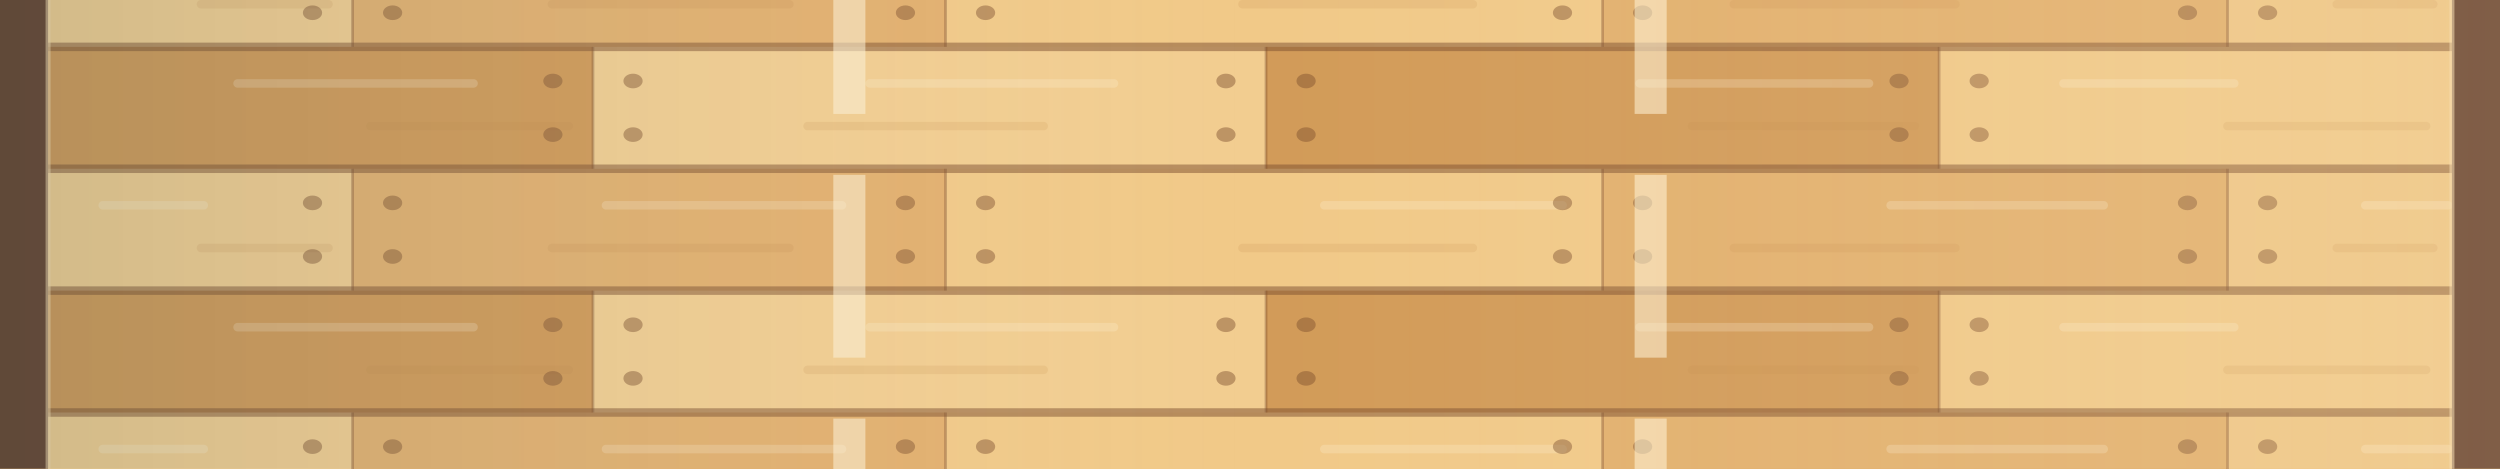
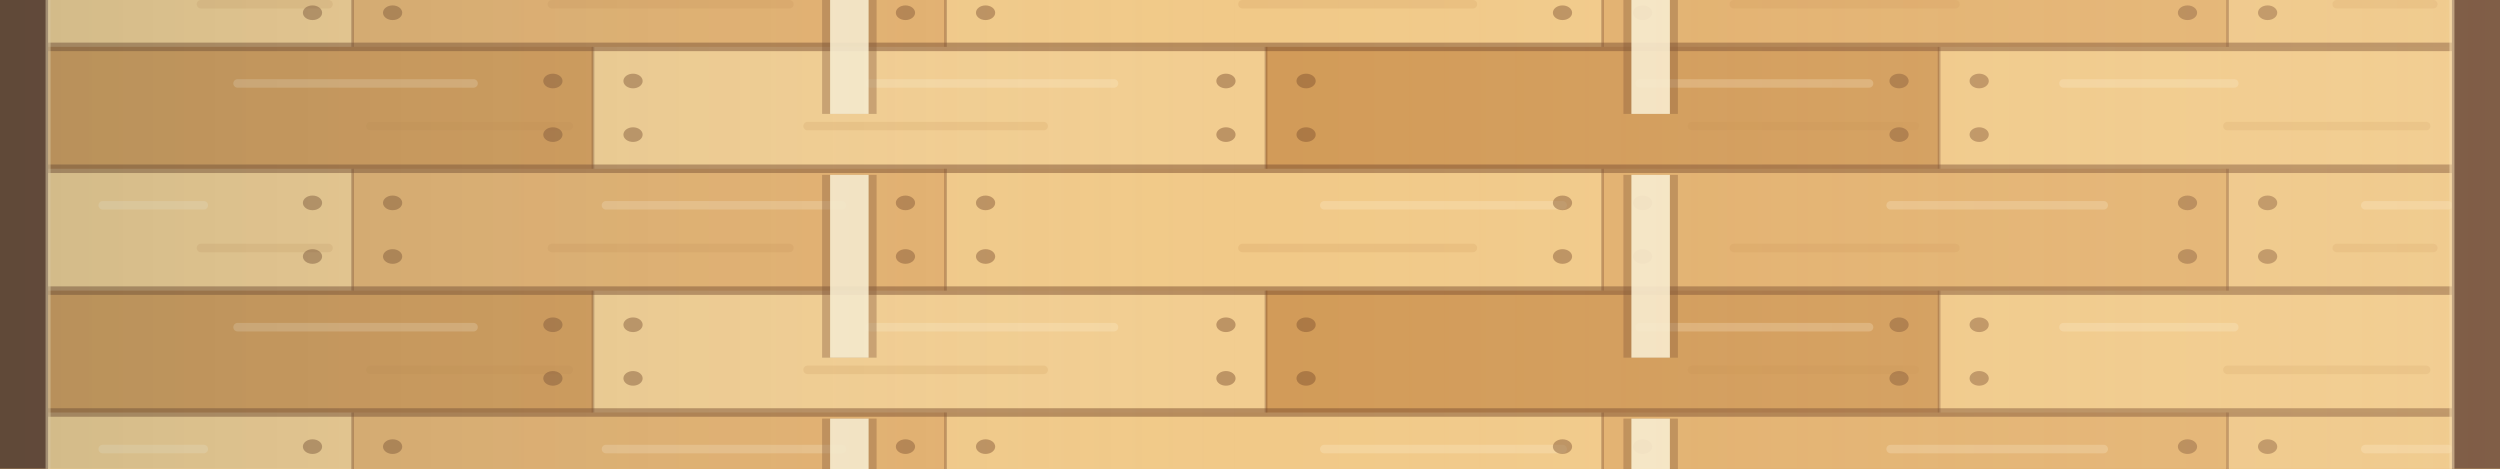
<svg xmlns="http://www.w3.org/2000/svg" width="816" height="153" viewBox="0 0 816 153">
  <rect width="816" height="153" fill="#E2AF6C" />
  <rect x="0" y="-64.26" width="193.54" height="40.38" fill="#d29a57" />
  <rect x="193.54" y="-64.26" width="219.69" height="40.38" fill="#f2cd90" />
  <rect x="413.23" y="-64.26" width="219.69" height="40.38" fill="#d29b58" />
  <rect x="632.92" y="-64.26" width="183.08" height="40.38" fill="#f0c887" />
  <rect x="0" y="-24.48" width="115.08" height="40.38" fill="#f2cc8e" />
  <rect x="115.08" y="-24.48" width="193.54" height="40.38" fill="#e3b06e" />
  <rect x="308.62" y="-24.48" width="214.46" height="40.38" fill="#f1c988" />
  <rect x="523.08" y="-24.48" width="204" height="40.38" fill="#e2b06d" />
  <rect x="727.08" y="-24.48" width="88.92" height="40.38" fill="#eec584" />
  <rect x="0" y="15.3" width="193.54" height="40.38" fill="#d29a57" />
  <rect x="193.54" y="15.3" width="219.69" height="40.38" fill="#f2cd90" />
  <rect x="413.23" y="15.3" width="219.69" height="40.38" fill="#d29b58" />
  <rect x="632.92" y="15.3" width="183.08" height="40.38" fill="#f0c887" />
  <rect x="0" y="55.08" width="115.08" height="40.38" fill="#f2cc8e" />
  <rect x="115.08" y="55.08" width="193.54" height="40.38" fill="#e3b06e" />
  <rect x="308.62" y="55.08" width="214.46" height="40.38" fill="#f1c988" />
  <rect x="523.08" y="55.08" width="204" height="40.38" fill="#e2b06d" />
  <rect x="727.08" y="55.08" width="88.92" height="40.38" fill="#eec584" />
  <rect x="0" y="94.86" width="193.54" height="40.38" fill="#d29a57" />
  <rect x="193.54" y="94.86" width="219.69" height="40.38" fill="#f2cd90" />
  <rect x="413.23" y="94.86" width="219.69" height="40.38" fill="#d29b58" />
  <rect x="632.92" y="94.86" width="183.08" height="40.38" fill="#f0c887" />
  <rect x="0" y="134.64" width="115.08" height="40.38" fill="#f2cc8e" />
  <rect x="115.08" y="134.64" width="193.54" height="40.38" fill="#e3b06e" />
  <rect x="308.62" y="134.64" width="214.46" height="40.38" fill="#f1c988" />
  <rect x="523.08" y="134.64" width="204" height="40.38" fill="#e2b06d" />
  <rect x="727.08" y="134.64" width="88.92" height="40.38" fill="#eec584" />
  <rect x="0" y="174.42" width="193.54" height="40.38" fill="#d29a57" />
  <rect x="193.54" y="174.42" width="219.69" height="40.38" fill="#f2cd90" />
  <rect x="413.23" y="174.42" width="219.69" height="40.38" fill="#d29b58" />
  <rect x="632.92" y="174.42" width="183.08" height="40.38" fill="#f0c887" />
  <rect x="0" y="214.2" width="115.08" height="40.38" fill="#f2cc8e" />
  <rect x="115.08" y="214.2" width="193.54" height="40.38" fill="#e3b06e" />
  <rect x="308.62" y="214.2" width="214.46" height="40.38" fill="#f1c988" />
  <rect x="523.08" y="214.2" width="204" height="40.38" fill="#e2b06d" />
  <rect x="727.08" y="214.2" width="88.92" height="40.38" fill="#eec584" />
  <path d="M77.54 -52.33H154.57" stroke="#FFF6DE" stroke-opacity="0.22" stroke-width="2.78" stroke-linecap="round" />
  <path d="M120.87 -38.4H185.69" stroke="#BE8448" stroke-opacity="0.16" stroke-width="2.78" stroke-linecap="round" />
  <path d="M283.88 -52.33H363.6" stroke="#FFF6DE" stroke-opacity="0.22" stroke-width="2.78" stroke-linecap="round" />
  <path d="M263.6 -38.4H340.66" stroke="#BE8448" stroke-opacity="0.16" stroke-width="2.78" stroke-linecap="round" />
  <path d="M535.16 -52.33H610.06" stroke="#FFF6DE" stroke-opacity="0.22" stroke-width="2.78" stroke-linecap="round" />
  <path d="M552.25 -38.4H625.08" stroke="#BE8448" stroke-opacity="0.16" stroke-width="2.78" stroke-linecap="round" />
  <path d="M673.52 -52.33H729.26" stroke="#FFF6DE" stroke-opacity="0.22" stroke-width="2.78" stroke-linecap="round" />
  <path d="M727.03 -38.4H791.9" stroke="#BE8448" stroke-opacity="0.16" stroke-width="2.78" stroke-linecap="round" />
  <path d="M33.54 -12.55H66.52" stroke="#FFF6DE" stroke-opacity="0.22" stroke-width="2.78" stroke-linecap="round" />
  <path d="M65.6 1.38H107.23" stroke="#BE8448" stroke-opacity="0.16" stroke-width="2.78" stroke-linecap="round" />
  <path d="M197.79 -12.55H274.82" stroke="#FFF6DE" stroke-opacity="0.22" stroke-width="2.78" stroke-linecap="round" />
  <path d="M180.14 1.38H257.67" stroke="#BE8448" stroke-opacity="0.16" stroke-width="2.78" stroke-linecap="round" />
  <path d="M432.24 -12.55H510.06" stroke="#FFF6DE" stroke-opacity="0.22" stroke-width="2.78" stroke-linecap="round" />
  <path d="M405.53 1.38H480.75" stroke="#BE8448" stroke-opacity="0.16" stroke-width="2.78" stroke-linecap="round" />
  <path d="M617.1 -12.55H686.65" stroke="#FFF6DE" stroke-opacity="0.22" stroke-width="2.78" stroke-linecap="round" />
  <path d="M565.91 1.38H638.26" stroke="#BE8448" stroke-opacity="0.16" stroke-width="2.78" stroke-linecap="round" />
  <path d="M772.03 -12.55H799.11" stroke="#FFF6DE" stroke-opacity="0.22" stroke-width="2.78" stroke-linecap="round" />
  <path d="M762.7 1.38H794.22" stroke="#BE8448" stroke-opacity="0.16" stroke-width="2.78" stroke-linecap="round" />
  <path d="M77.54 27.23H154.57" stroke="#FFF6DE" stroke-opacity="0.22" stroke-width="2.78" stroke-linecap="round" />
  <path d="M120.87 41.16H185.69" stroke="#BE8448" stroke-opacity="0.16" stroke-width="2.78" stroke-linecap="round" />
  <path d="M283.88 27.23H363.6" stroke="#FFF6DE" stroke-opacity="0.22" stroke-width="2.78" stroke-linecap="round" />
  <path d="M263.6 41.16H340.66" stroke="#BE8448" stroke-opacity="0.16" stroke-width="2.78" stroke-linecap="round" />
  <path d="M535.16 27.23H610.06" stroke="#FFF6DE" stroke-opacity="0.22" stroke-width="2.78" stroke-linecap="round" />
  <path d="M552.25 41.16H625.08" stroke="#BE8448" stroke-opacity="0.16" stroke-width="2.78" stroke-linecap="round" />
  <path d="M673.52 27.23H729.26" stroke="#FFF6DE" stroke-opacity="0.22" stroke-width="2.78" stroke-linecap="round" />
  <path d="M727.03 41.16H791.9" stroke="#BE8448" stroke-opacity="0.16" stroke-width="2.78" stroke-linecap="round" />
  <path d="M33.54 67.01H66.52" stroke="#FFF6DE" stroke-opacity="0.22" stroke-width="2.78" stroke-linecap="round" />
  <path d="M65.6 80.94H107.23" stroke="#BE8448" stroke-opacity="0.16" stroke-width="2.78" stroke-linecap="round" />
  <path d="M197.79 67.01H274.82" stroke="#FFF6DE" stroke-opacity="0.22" stroke-width="2.78" stroke-linecap="round" />
  <path d="M180.14 80.94H257.67" stroke="#BE8448" stroke-opacity="0.16" stroke-width="2.78" stroke-linecap="round" />
  <path d="M432.24 67.01H510.06" stroke="#FFF6DE" stroke-opacity="0.22" stroke-width="2.78" stroke-linecap="round" />
  <path d="M405.53 80.94H480.75" stroke="#BE8448" stroke-opacity="0.16" stroke-width="2.78" stroke-linecap="round" />
  <path d="M617.1 67.01H686.65" stroke="#FFF6DE" stroke-opacity="0.22" stroke-width="2.78" stroke-linecap="round" />
  <path d="M565.91 80.94H638.26" stroke="#BE8448" stroke-opacity="0.16" stroke-width="2.78" stroke-linecap="round" />
  <path d="M772.03 67.01H799.11" stroke="#FFF6DE" stroke-opacity="0.22" stroke-width="2.78" stroke-linecap="round" />
  <path d="M762.7 80.94H794.22" stroke="#BE8448" stroke-opacity="0.16" stroke-width="2.78" stroke-linecap="round" />
  <path d="M77.54 106.79H154.57" stroke="#FFF6DE" stroke-opacity="0.22" stroke-width="2.78" stroke-linecap="round" />
  <path d="M120.87 120.72H185.69" stroke="#BE8448" stroke-opacity="0.16" stroke-width="2.78" stroke-linecap="round" />
  <path d="M283.88 106.79H363.6" stroke="#FFF6DE" stroke-opacity="0.22" stroke-width="2.78" stroke-linecap="round" />
  <path d="M263.6 120.72H340.66" stroke="#BE8448" stroke-opacity="0.16" stroke-width="2.78" stroke-linecap="round" />
  <path d="M535.16 106.79H610.06" stroke="#FFF6DE" stroke-opacity="0.22" stroke-width="2.78" stroke-linecap="round" />
  <path d="M552.25 120.72H625.08" stroke="#BE8448" stroke-opacity="0.16" stroke-width="2.78" stroke-linecap="round" />
  <path d="M673.52 106.79H729.26" stroke="#FFF6DE" stroke-opacity="0.22" stroke-width="2.78" stroke-linecap="round" />
  <path d="M727.03 120.72H791.9" stroke="#BE8448" stroke-opacity="0.16" stroke-width="2.78" stroke-linecap="round" />
  <path d="M33.54 146.57H66.52" stroke="#FFF6DE" stroke-opacity="0.22" stroke-width="2.78" stroke-linecap="round" />
  <path d="M65.6 160.5H107.23" stroke="#BE8448" stroke-opacity="0.16" stroke-width="2.78" stroke-linecap="round" />
  <path d="M197.79 146.57H274.82" stroke="#FFF6DE" stroke-opacity="0.22" stroke-width="2.78" stroke-linecap="round" />
  <path d="M180.14 160.5H257.67" stroke="#BE8448" stroke-opacity="0.16" stroke-width="2.78" stroke-linecap="round" />
  <path d="M432.24 146.57H510.06" stroke="#FFF6DE" stroke-opacity="0.22" stroke-width="2.78" stroke-linecap="round" />
  <path d="M405.53 160.5H480.75" stroke="#BE8448" stroke-opacity="0.16" stroke-width="2.78" stroke-linecap="round" />
  <path d="M617.1 146.57H686.65" stroke="#FFF6DE" stroke-opacity="0.22" stroke-width="2.78" stroke-linecap="round" />
  <path d="M565.91 160.5H638.26" stroke="#BE8448" stroke-opacity="0.16" stroke-width="2.78" stroke-linecap="round" />
  <path d="M772.03 146.57H799.11" stroke="#FFF6DE" stroke-opacity="0.22" stroke-width="2.78" stroke-linecap="round" />
  <path d="M762.7 160.5H794.22" stroke="#BE8448" stroke-opacity="0.16" stroke-width="2.78" stroke-linecap="round" />
  <path d="M77.54 186.35H154.57" stroke="#FFF6DE" stroke-opacity="0.22" stroke-width="2.78" stroke-linecap="round" />
  <path d="M120.87 200.28H185.69" stroke="#BE8448" stroke-opacity="0.16" stroke-width="2.78" stroke-linecap="round" />
  <path d="M283.88 186.35H363.6" stroke="#FFF6DE" stroke-opacity="0.22" stroke-width="2.78" stroke-linecap="round" />
  <path d="M263.6 200.28H340.66" stroke="#BE8448" stroke-opacity="0.16" stroke-width="2.78" stroke-linecap="round" />
  <path d="M535.16 186.35H610.06" stroke="#FFF6DE" stroke-opacity="0.22" stroke-width="2.78" stroke-linecap="round" />
  <path d="M552.25 200.28H625.08" stroke="#BE8448" stroke-opacity="0.16" stroke-width="2.78" stroke-linecap="round" />
  <path d="M673.52 186.35H729.26" stroke="#FFF6DE" stroke-opacity="0.22" stroke-width="2.78" stroke-linecap="round" />
  <path d="M727.03 200.28H791.9" stroke="#BE8448" stroke-opacity="0.16" stroke-width="2.78" stroke-linecap="round" />
  <path d="M33.54 226.13H66.52" stroke="#FFF6DE" stroke-opacity="0.22" stroke-width="2.78" stroke-linecap="round" />
  <path d="M65.6 240.06H107.23" stroke="#BE8448" stroke-opacity="0.16" stroke-width="2.78" stroke-linecap="round" />
  <path d="M197.79 226.13H274.82" stroke="#FFF6DE" stroke-opacity="0.22" stroke-width="2.78" stroke-linecap="round" />
  <path d="M180.14 240.06H257.67" stroke="#BE8448" stroke-opacity="0.16" stroke-width="2.78" stroke-linecap="round" />
  <path d="M432.24 226.13H510.06" stroke="#FFF6DE" stroke-opacity="0.22" stroke-width="2.78" stroke-linecap="round" />
  <path d="M405.53 240.06H480.75" stroke="#BE8448" stroke-opacity="0.16" stroke-width="2.78" stroke-linecap="round" />
  <path d="M617.1 226.13H686.65" stroke="#FFF6DE" stroke-opacity="0.22" stroke-width="2.78" stroke-linecap="round" />
  <path d="M565.91 240.06H638.26" stroke="#BE8448" stroke-opacity="0.16" stroke-width="2.78" stroke-linecap="round" />
  <path d="M772.03 226.13H799.11" stroke="#FFF6DE" stroke-opacity="0.22" stroke-width="2.78" stroke-linecap="round" />
  <path d="M762.7 240.06H794.22" stroke="#BE8448" stroke-opacity="0.16" stroke-width="2.78" stroke-linecap="round" />
  <path d="M193.54 -64.26V-24.48" stroke="#7D4E2E" stroke-opacity=".38" stroke-width="0.91" />
  <path d="M413.23 -64.26V-24.48" stroke="#7D4E2E" stroke-opacity=".38" stroke-width="0.91" />
  <path d="M632.92 -64.26V-24.48" stroke="#7D4E2E" stroke-opacity=".38" stroke-width="0.91" />
  <path d="M0 -64.26H816" stroke="#7D4E2E" stroke-opacity=".5" stroke-width="2.78" />
  <path d="M115.08 -24.48V15.3" stroke="#7D4E2E" stroke-opacity=".38" stroke-width="0.91" />
  <path d="M308.62 -24.48V15.3" stroke="#7D4E2E" stroke-opacity=".38" stroke-width="0.91" />
  <path d="M523.08 -24.48V15.3" stroke="#7D4E2E" stroke-opacity=".38" stroke-width="0.91" />
  <path d="M727.08 -24.48V15.3" stroke="#7D4E2E" stroke-opacity=".38" stroke-width="0.91" />
  <path d="M0 -24.48H816" stroke="#7D4E2E" stroke-opacity=".5" stroke-width="2.78" />
  <path d="M193.54 15.3V55.08" stroke="#7D4E2E" stroke-opacity=".38" stroke-width="0.91" />
  <path d="M413.23 15.3V55.08" stroke="#7D4E2E" stroke-opacity=".38" stroke-width="0.91" />
  <path d="M632.92 15.3V55.08" stroke="#7D4E2E" stroke-opacity=".38" stroke-width="0.91" />
  <path d="M0 15.3H816" stroke="#7D4E2E" stroke-opacity=".5" stroke-width="2.78" />
  <path d="M115.08 55.08V94.86" stroke="#7D4E2E" stroke-opacity=".38" stroke-width="0.91" />
  <path d="M308.62 55.08V94.86" stroke="#7D4E2E" stroke-opacity=".38" stroke-width="0.91" />
  <path d="M523.08 55.08V94.86" stroke="#7D4E2E" stroke-opacity=".38" stroke-width="0.91" />
  <path d="M727.08 55.08V94.86" stroke="#7D4E2E" stroke-opacity=".38" stroke-width="0.91" />
  <path d="M0 55.08H816" stroke="#7D4E2E" stroke-opacity=".5" stroke-width="2.78" />
  <path d="M193.54 94.86V134.64" stroke="#7D4E2E" stroke-opacity=".38" stroke-width="0.91" />
  <path d="M413.23 94.86V134.64" stroke="#7D4E2E" stroke-opacity=".38" stroke-width="0.91" />
  <path d="M632.92 94.86V134.64" stroke="#7D4E2E" stroke-opacity=".38" stroke-width="0.91" />
  <path d="M0 94.86H816" stroke="#7D4E2E" stroke-opacity=".5" stroke-width="2.78" />
  <path d="M115.08 134.64V174.42" stroke="#7D4E2E" stroke-opacity=".38" stroke-width="0.91" />
  <path d="M308.62 134.64V174.42" stroke="#7D4E2E" stroke-opacity=".38" stroke-width="0.91" />
  <path d="M523.08 134.64V174.42" stroke="#7D4E2E" stroke-opacity=".38" stroke-width="0.91" />
  <path d="M727.08 134.64V174.42" stroke="#7D4E2E" stroke-opacity=".38" stroke-width="0.91" />
  <path d="M0 134.64H816" stroke="#7D4E2E" stroke-opacity=".5" stroke-width="2.78" />
  <path d="M193.54 174.42V214.2" stroke="#7D4E2E" stroke-opacity=".38" stroke-width="0.91" />
  <path d="M413.23 174.42V214.2" stroke="#7D4E2E" stroke-opacity=".38" stroke-width="0.91" />
  <path d="M632.92 174.42V214.2" stroke="#7D4E2E" stroke-opacity=".38" stroke-width="0.91" />
  <path d="M0 174.42H816" stroke="#7D4E2E" stroke-opacity=".5" stroke-width="2.78" />
  <path d="M115.08 214.2V253.98" stroke="#7D4E2E" stroke-opacity=".38" stroke-width="0.91" />
  <path d="M308.62 214.2V253.98" stroke="#7D4E2E" stroke-opacity=".38" stroke-width="0.91" />
  <path d="M523.08 214.2V253.98" stroke="#7D4E2E" stroke-opacity=".38" stroke-width="0.91" />
  <path d="M727.08 214.2V253.98" stroke="#7D4E2E" stroke-opacity=".38" stroke-width="0.91" />
  <path d="M0 214.2H816" stroke="#7D4E2E" stroke-opacity=".5" stroke-width="2.78" />
  <ellipse cx="180.46" cy="-53.12" rx="3.14" ry="2.39" fill="#7D4E2E" fill-opacity=".45" />
  <ellipse cx="180.46" cy="-35.62" rx="3.14" ry="2.39" fill="#7D4E2E" fill-opacity=".45" />
  <ellipse cx="206.62" cy="-53.12" rx="3.14" ry="2.39" fill="#7D4E2E" fill-opacity=".45" />
  <ellipse cx="206.62" cy="-35.62" rx="3.14" ry="2.39" fill="#7D4E2E" fill-opacity=".45" />
  <ellipse cx="400.15" cy="-53.12" rx="3.14" ry="2.39" fill="#7D4E2E" fill-opacity=".45" />
  <ellipse cx="400.15" cy="-35.62" rx="3.14" ry="2.39" fill="#7D4E2E" fill-opacity=".45" />
  <ellipse cx="426.31" cy="-53.12" rx="3.14" ry="2.39" fill="#7D4E2E" fill-opacity=".45" />
  <ellipse cx="426.31" cy="-35.62" rx="3.14" ry="2.39" fill="#7D4E2E" fill-opacity=".45" />
  <ellipse cx="619.85" cy="-53.12" rx="3.14" ry="2.39" fill="#7D4E2E" fill-opacity=".45" />
  <ellipse cx="619.85" cy="-35.62" rx="3.14" ry="2.39" fill="#7D4E2E" fill-opacity=".45" />
  <ellipse cx="646" cy="-53.12" rx="3.14" ry="2.39" fill="#7D4E2E" fill-opacity=".45" />
  <ellipse cx="646" cy="-35.62" rx="3.14" ry="2.39" fill="#7D4E2E" fill-opacity=".45" />
  <ellipse cx="102" cy="-13.34" rx="3.14" ry="2.39" fill="#7D4E2E" fill-opacity=".45" />
  <ellipse cx="102" cy="4.16" rx="3.14" ry="2.39" fill="#7D4E2E" fill-opacity=".45" />
  <ellipse cx="128.15" cy="-13.34" rx="3.14" ry="2.39" fill="#7D4E2E" fill-opacity=".45" />
  <ellipse cx="128.15" cy="4.16" rx="3.14" ry="2.39" fill="#7D4E2E" fill-opacity=".45" />
  <ellipse cx="295.54" cy="-13.34" rx="3.14" ry="2.39" fill="#7D4E2E" fill-opacity=".45" />
  <ellipse cx="295.54" cy="4.16" rx="3.14" ry="2.39" fill="#7D4E2E" fill-opacity=".45" />
  <ellipse cx="321.69" cy="-13.34" rx="3.14" ry="2.39" fill="#7D4E2E" fill-opacity=".45" />
  <ellipse cx="321.69" cy="4.16" rx="3.14" ry="2.39" fill="#7D4E2E" fill-opacity=".45" />
  <ellipse cx="510" cy="-13.34" rx="3.14" ry="2.39" fill="#7D4E2E" fill-opacity=".45" />
  <ellipse cx="510" cy="4.16" rx="3.14" ry="2.39" fill="#7D4E2E" fill-opacity=".45" />
  <ellipse cx="536.15" cy="-13.34" rx="3.14" ry="2.39" fill="#7D4E2E" fill-opacity=".45" />
  <ellipse cx="536.15" cy="4.16" rx="3.14" ry="2.39" fill="#7D4E2E" fill-opacity=".45" />
  <ellipse cx="714" cy="-13.34" rx="3.14" ry="2.39" fill="#7D4E2E" fill-opacity=".45" />
  <ellipse cx="714" cy="4.16" rx="3.14" ry="2.39" fill="#7D4E2E" fill-opacity=".45" />
  <ellipse cx="740.15" cy="-13.34" rx="3.14" ry="2.39" fill="#7D4E2E" fill-opacity=".45" />
  <ellipse cx="740.15" cy="4.16" rx="3.14" ry="2.39" fill="#7D4E2E" fill-opacity=".45" />
  <ellipse cx="180.46" cy="26.44" rx="3.14" ry="2.39" fill="#7D4E2E" fill-opacity=".45" />
  <ellipse cx="180.46" cy="43.94" rx="3.14" ry="2.39" fill="#7D4E2E" fill-opacity=".45" />
  <ellipse cx="206.62" cy="26.44" rx="3.14" ry="2.39" fill="#7D4E2E" fill-opacity=".45" />
  <ellipse cx="206.62" cy="43.94" rx="3.14" ry="2.39" fill="#7D4E2E" fill-opacity=".45" />
  <ellipse cx="400.15" cy="26.44" rx="3.14" ry="2.39" fill="#7D4E2E" fill-opacity=".45" />
  <ellipse cx="400.15" cy="43.94" rx="3.14" ry="2.39" fill="#7D4E2E" fill-opacity=".45" />
  <ellipse cx="426.31" cy="26.44" rx="3.14" ry="2.39" fill="#7D4E2E" fill-opacity=".45" />
  <ellipse cx="426.31" cy="43.94" rx="3.14" ry="2.39" fill="#7D4E2E" fill-opacity=".45" />
  <ellipse cx="619.85" cy="26.44" rx="3.14" ry="2.39" fill="#7D4E2E" fill-opacity=".45" />
  <ellipse cx="619.85" cy="43.94" rx="3.14" ry="2.39" fill="#7D4E2E" fill-opacity=".45" />
  <ellipse cx="646" cy="26.44" rx="3.14" ry="2.39" fill="#7D4E2E" fill-opacity=".45" />
  <ellipse cx="646" cy="43.94" rx="3.14" ry="2.39" fill="#7D4E2E" fill-opacity=".45" />
  <ellipse cx="102" cy="66.22" rx="3.14" ry="2.39" fill="#7D4E2E" fill-opacity=".45" />
  <ellipse cx="102" cy="83.72" rx="3.14" ry="2.39" fill="#7D4E2E" fill-opacity=".45" />
  <ellipse cx="128.15" cy="66.22" rx="3.14" ry="2.39" fill="#7D4E2E" fill-opacity=".45" />
  <ellipse cx="128.15" cy="83.72" rx="3.14" ry="2.39" fill="#7D4E2E" fill-opacity=".45" />
  <ellipse cx="295.54" cy="66.22" rx="3.14" ry="2.39" fill="#7D4E2E" fill-opacity=".45" />
  <ellipse cx="295.54" cy="83.72" rx="3.14" ry="2.39" fill="#7D4E2E" fill-opacity=".45" />
  <ellipse cx="321.69" cy="66.22" rx="3.14" ry="2.39" fill="#7D4E2E" fill-opacity=".45" />
  <ellipse cx="321.69" cy="83.72" rx="3.14" ry="2.39" fill="#7D4E2E" fill-opacity=".45" />
  <ellipse cx="510" cy="66.22" rx="3.14" ry="2.39" fill="#7D4E2E" fill-opacity=".45" />
  <ellipse cx="510" cy="83.72" rx="3.14" ry="2.39" fill="#7D4E2E" fill-opacity=".45" />
  <ellipse cx="536.15" cy="66.22" rx="3.14" ry="2.39" fill="#7D4E2E" fill-opacity=".45" />
  <ellipse cx="536.15" cy="83.72" rx="3.14" ry="2.39" fill="#7D4E2E" fill-opacity=".45" />
  <ellipse cx="714" cy="66.22" rx="3.14" ry="2.39" fill="#7D4E2E" fill-opacity=".45" />
  <ellipse cx="714" cy="83.72" rx="3.14" ry="2.39" fill="#7D4E2E" fill-opacity=".45" />
  <ellipse cx="740.15" cy="66.22" rx="3.14" ry="2.39" fill="#7D4E2E" fill-opacity=".45" />
  <ellipse cx="740.15" cy="83.72" rx="3.14" ry="2.39" fill="#7D4E2E" fill-opacity=".45" />
  <ellipse cx="180.46" cy="106" rx="3.14" ry="2.39" fill="#7D4E2E" fill-opacity=".45" />
  <ellipse cx="180.46" cy="123.5" rx="3.14" ry="2.39" fill="#7D4E2E" fill-opacity=".45" />
  <ellipse cx="206.62" cy="106" rx="3.14" ry="2.39" fill="#7D4E2E" fill-opacity=".45" />
  <ellipse cx="206.62" cy="123.5" rx="3.14" ry="2.39" fill="#7D4E2E" fill-opacity=".45" />
  <ellipse cx="400.15" cy="106" rx="3.14" ry="2.39" fill="#7D4E2E" fill-opacity=".45" />
  <ellipse cx="400.15" cy="123.5" rx="3.14" ry="2.39" fill="#7D4E2E" fill-opacity=".45" />
  <ellipse cx="426.31" cy="106" rx="3.14" ry="2.39" fill="#7D4E2E" fill-opacity=".45" />
  <ellipse cx="426.31" cy="123.5" rx="3.14" ry="2.39" fill="#7D4E2E" fill-opacity=".45" />
  <ellipse cx="619.85" cy="106" rx="3.14" ry="2.39" fill="#7D4E2E" fill-opacity=".45" />
  <ellipse cx="619.85" cy="123.5" rx="3.14" ry="2.39" fill="#7D4E2E" fill-opacity=".45" />
  <ellipse cx="646" cy="106" rx="3.14" ry="2.39" fill="#7D4E2E" fill-opacity=".45" />
  <ellipse cx="646" cy="123.5" rx="3.14" ry="2.39" fill="#7D4E2E" fill-opacity=".45" />
  <ellipse cx="102" cy="145.78" rx="3.14" ry="2.39" fill="#7D4E2E" fill-opacity=".45" />
  <ellipse cx="102" cy="163.28" rx="3.14" ry="2.39" fill="#7D4E2E" fill-opacity=".45" />
  <ellipse cx="128.15" cy="145.78" rx="3.14" ry="2.39" fill="#7D4E2E" fill-opacity=".45" />
  <ellipse cx="128.15" cy="163.28" rx="3.14" ry="2.39" fill="#7D4E2E" fill-opacity=".45" />
  <ellipse cx="295.54" cy="145.78" rx="3.14" ry="2.39" fill="#7D4E2E" fill-opacity=".45" />
  <ellipse cx="295.54" cy="163.28" rx="3.14" ry="2.39" fill="#7D4E2E" fill-opacity=".45" />
  <ellipse cx="321.69" cy="145.78" rx="3.14" ry="2.39" fill="#7D4E2E" fill-opacity=".45" />
  <ellipse cx="321.69" cy="163.28" rx="3.14" ry="2.39" fill="#7D4E2E" fill-opacity=".45" />
  <ellipse cx="510" cy="145.78" rx="3.14" ry="2.39" fill="#7D4E2E" fill-opacity=".45" />
  <ellipse cx="510" cy="163.28" rx="3.14" ry="2.39" fill="#7D4E2E" fill-opacity=".45" />
  <ellipse cx="536.15" cy="145.78" rx="3.14" ry="2.39" fill="#7D4E2E" fill-opacity=".45" />
  <ellipse cx="536.15" cy="163.28" rx="3.14" ry="2.39" fill="#7D4E2E" fill-opacity=".45" />
  <ellipse cx="714" cy="145.78" rx="3.14" ry="2.39" fill="#7D4E2E" fill-opacity=".45" />
  <ellipse cx="714" cy="163.28" rx="3.14" ry="2.39" fill="#7D4E2E" fill-opacity=".45" />
  <ellipse cx="740.15" cy="145.78" rx="3.14" ry="2.39" fill="#7D4E2E" fill-opacity=".45" />
  <ellipse cx="740.15" cy="163.28" rx="3.14" ry="2.39" fill="#7D4E2E" fill-opacity=".45" />
  <ellipse cx="180.46" cy="185.56" rx="3.14" ry="2.39" fill="#7D4E2E" fill-opacity=".45" />
  <ellipse cx="180.46" cy="203.06" rx="3.14" ry="2.39" fill="#7D4E2E" fill-opacity=".45" />
  <ellipse cx="206.62" cy="185.56" rx="3.14" ry="2.39" fill="#7D4E2E" fill-opacity=".45" />
  <ellipse cx="206.62" cy="203.06" rx="3.14" ry="2.39" fill="#7D4E2E" fill-opacity=".45" />
  <ellipse cx="400.15" cy="185.56" rx="3.14" ry="2.39" fill="#7D4E2E" fill-opacity=".45" />
  <ellipse cx="400.15" cy="203.06" rx="3.14" ry="2.39" fill="#7D4E2E" fill-opacity=".45" />
  <ellipse cx="426.31" cy="185.56" rx="3.14" ry="2.39" fill="#7D4E2E" fill-opacity=".45" />
  <ellipse cx="426.31" cy="203.06" rx="3.14" ry="2.39" fill="#7D4E2E" fill-opacity=".45" />
  <ellipse cx="619.85" cy="185.56" rx="3.14" ry="2.39" fill="#7D4E2E" fill-opacity=".45" />
  <ellipse cx="619.85" cy="203.06" rx="3.14" ry="2.39" fill="#7D4E2E" fill-opacity=".45" />
  <ellipse cx="646" cy="185.56" rx="3.14" ry="2.39" fill="#7D4E2E" fill-opacity=".45" />
  <ellipse cx="646" cy="203.06" rx="3.14" ry="2.39" fill="#7D4E2E" fill-opacity=".45" />
  <ellipse cx="102" cy="225.34" rx="3.14" ry="2.39" fill="#7D4E2E" fill-opacity=".45" />
  <ellipse cx="102" cy="242.84" rx="3.14" ry="2.39" fill="#7D4E2E" fill-opacity=".45" />
  <ellipse cx="128.15" cy="225.34" rx="3.14" ry="2.39" fill="#7D4E2E" fill-opacity=".45" />
  <ellipse cx="128.15" cy="242.84" rx="3.14" ry="2.39" fill="#7D4E2E" fill-opacity=".45" />
  <ellipse cx="295.54" cy="225.34" rx="3.14" ry="2.39" fill="#7D4E2E" fill-opacity=".45" />
  <ellipse cx="295.54" cy="242.84" rx="3.14" ry="2.39" fill="#7D4E2E" fill-opacity=".45" />
  <ellipse cx="321.69" cy="225.34" rx="3.14" ry="2.39" fill="#7D4E2E" fill-opacity=".45" />
  <ellipse cx="321.69" cy="242.84" rx="3.14" ry="2.39" fill="#7D4E2E" fill-opacity=".45" />
  <ellipse cx="510" cy="225.34" rx="3.14" ry="2.39" fill="#7D4E2E" fill-opacity=".45" />
  <ellipse cx="510" cy="242.84" rx="3.14" ry="2.39" fill="#7D4E2E" fill-opacity=".45" />
  <ellipse cx="536.15" cy="225.34" rx="3.14" ry="2.39" fill="#7D4E2E" fill-opacity=".45" />
  <ellipse cx="536.15" cy="242.84" rx="3.14" ry="2.39" fill="#7D4E2E" fill-opacity=".45" />
  <ellipse cx="714" cy="225.34" rx="3.14" ry="2.39" fill="#7D4E2E" fill-opacity=".45" />
  <ellipse cx="714" cy="242.84" rx="3.14" ry="2.39" fill="#7D4E2E" fill-opacity=".45" />
  <ellipse cx="740.15" cy="225.34" rx="3.14" ry="2.39" fill="#7D4E2E" fill-opacity=".45" />
  <ellipse cx="740.15" cy="242.84" rx="3.14" ry="2.39" fill="#7D4E2E" fill-opacity=".45" />
-   <rect x="272" y="-22.49" width="10.46" height="59.67" fill="#FFF4D6" fill-opacity=".55" />
-   <rect x="533.54" y="-22.49" width="10.46" height="59.67" fill="#FFF4D6" fill-opacity=".55" />
-   <rect x="272" y="57.07" width="10.46" height="59.67" fill="#FFF4D6" fill-opacity=".55" />
-   <rect x="533.54" y="57.07" width="10.46" height="59.67" fill="#FFF4D6" fill-opacity=".55" />
-   <rect x="272" y="136.63" width="10.46" height="59.67" fill="#FFF4D6" fill-opacity=".55" />
-   <rect x="533.54" y="136.63" width="10.46" height="59.67" fill="#FFF4D6" fill-opacity=".55" />
-   <rect x="272" y="216.19" width="10.46" height="59.67" fill="#FFF4D6" fill-opacity=".55" />
-   <rect x="533.54" y="216.19" width="10.46" height="59.67" fill="#FFF4D6" fill-opacity=".55" />
+   <rect x="268.34" y="-22.49" width="17.78" height="59.67" fill="#7D4E2E" fill-opacity=".35" />
+   <rect x="270.95" y="-22.49" width="12.56" height="59.67" fill="#FFF4D6" fill-opacity=".85" />
+   <rect x="529.88" y="-22.49" width="17.78" height="59.67" fill="#7D4E2E" fill-opacity=".35" />
+   <rect x="532.49" y="-22.49" width="12.56" height="59.67" fill="#FFF4D6" fill-opacity=".85" />
+   <rect x="268.34" y="57.07" width="17.78" height="59.67" fill="#7D4E2E" fill-opacity=".35" />
+   <rect x="270.95" y="57.07" width="12.56" height="59.67" fill="#FFF4D6" fill-opacity=".85" />
+   <rect x="529.88" y="57.07" width="17.78" height="59.67" fill="#7D4E2E" fill-opacity=".35" />
+   <rect x="532.49" y="57.07" width="12.56" height="59.67" fill="#FFF4D6" fill-opacity=".85" />
+   <rect x="268.34" y="136.63" width="17.78" height="59.67" fill="#7D4E2E" fill-opacity=".35" />
+   <rect x="270.95" y="136.63" width="12.56" height="59.67" fill="#FFF4D6" fill-opacity=".85" />
+   <rect x="529.88" y="136.63" width="17.78" height="59.67" fill="#7D4E2E" fill-opacity=".35" />
+   <rect x="532.49" y="136.63" width="12.56" height="59.67" fill="#FFF4D6" fill-opacity=".85" />
+   <rect x="268.34" y="216.19" width="17.78" height="59.67" fill="#7D4E2E" fill-opacity=".35" />
+   <rect x="270.95" y="216.19" width="12.56" height="59.67" fill="#FFF4D6" fill-opacity=".85" />
+   <rect x="529.88" y="216.19" width="17.78" height="59.67" fill="#7D4E2E" fill-opacity=".35" />
+   <rect x="532.49" y="216.19" width="12.56" height="59.67" fill="#FFF4D6" fill-opacity=".85" />
  <rect x="0" y="0" width="15.69" height="153" fill="#6C4630" />
  <rect x="800.31" y="0" width="15.69" height="153" fill="#6C4630" />
  <path d="M15.69 0V153M800.31 0V153" stroke="#f5d9ac" stroke-opacity=".55" stroke-width="1.63" />
  <defs>
    <linearGradient id="l" x1="0" x2="1" y1="0" y2="0">
      <stop offset="0" stop-color="#1D5566" stop-opacity="0.16" />
      <stop offset=".5" stop-color="#FFFFFF" stop-opacity="0" />
      <stop offset="1" stop-color="#FFF4D8" stop-opacity="0.14" />
    </linearGradient>
  </defs>
  <rect width="816" height="153" fill="url(#l)" />
</svg>
